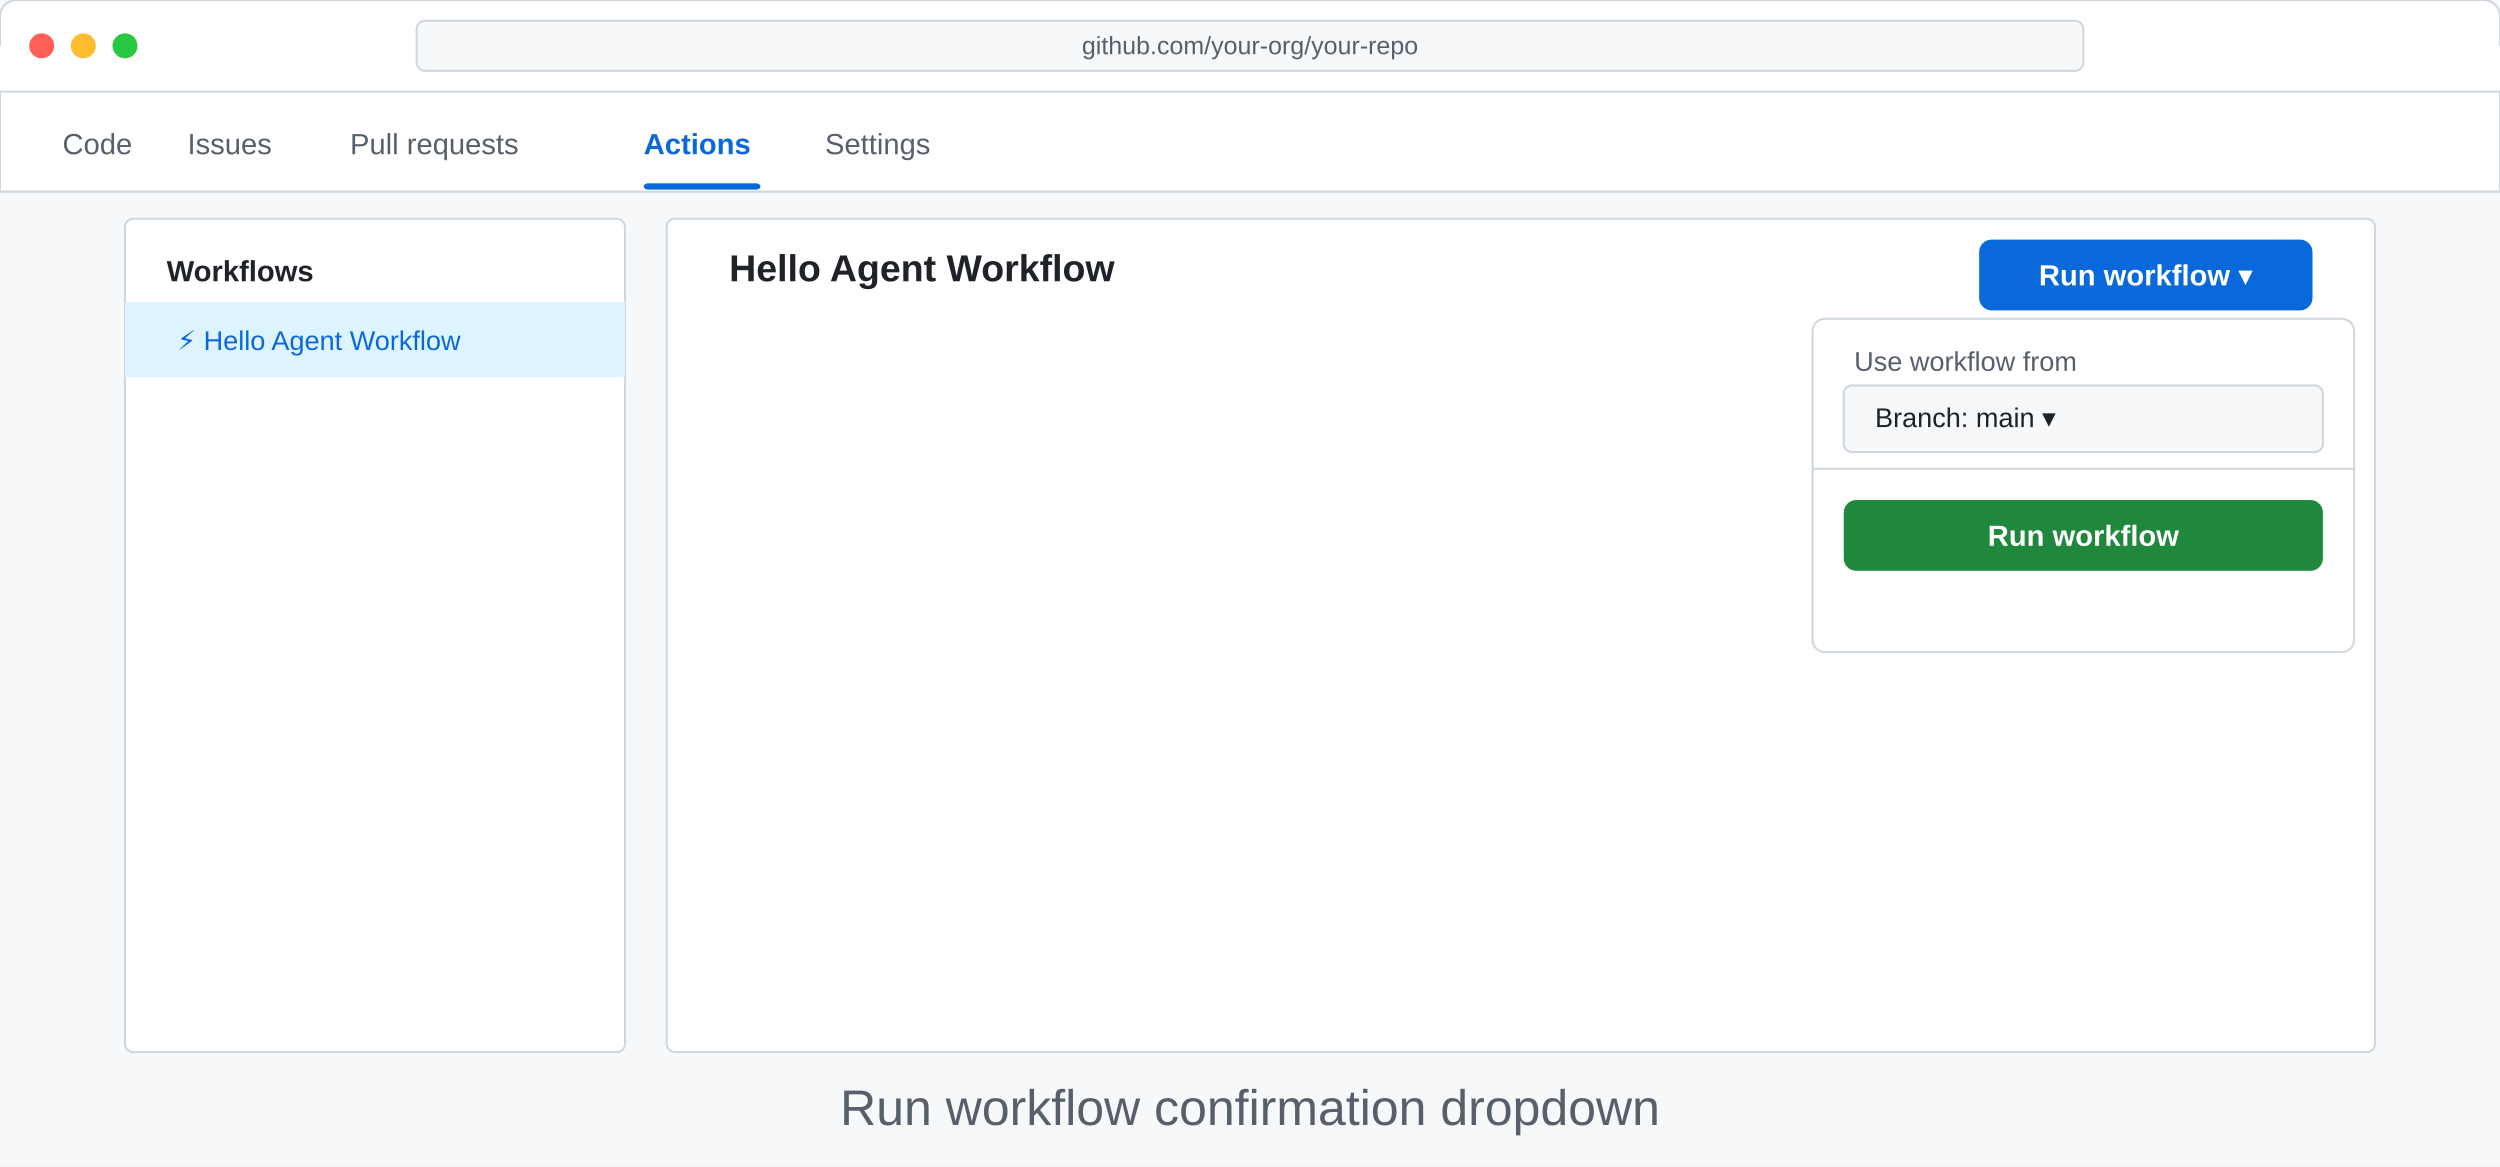
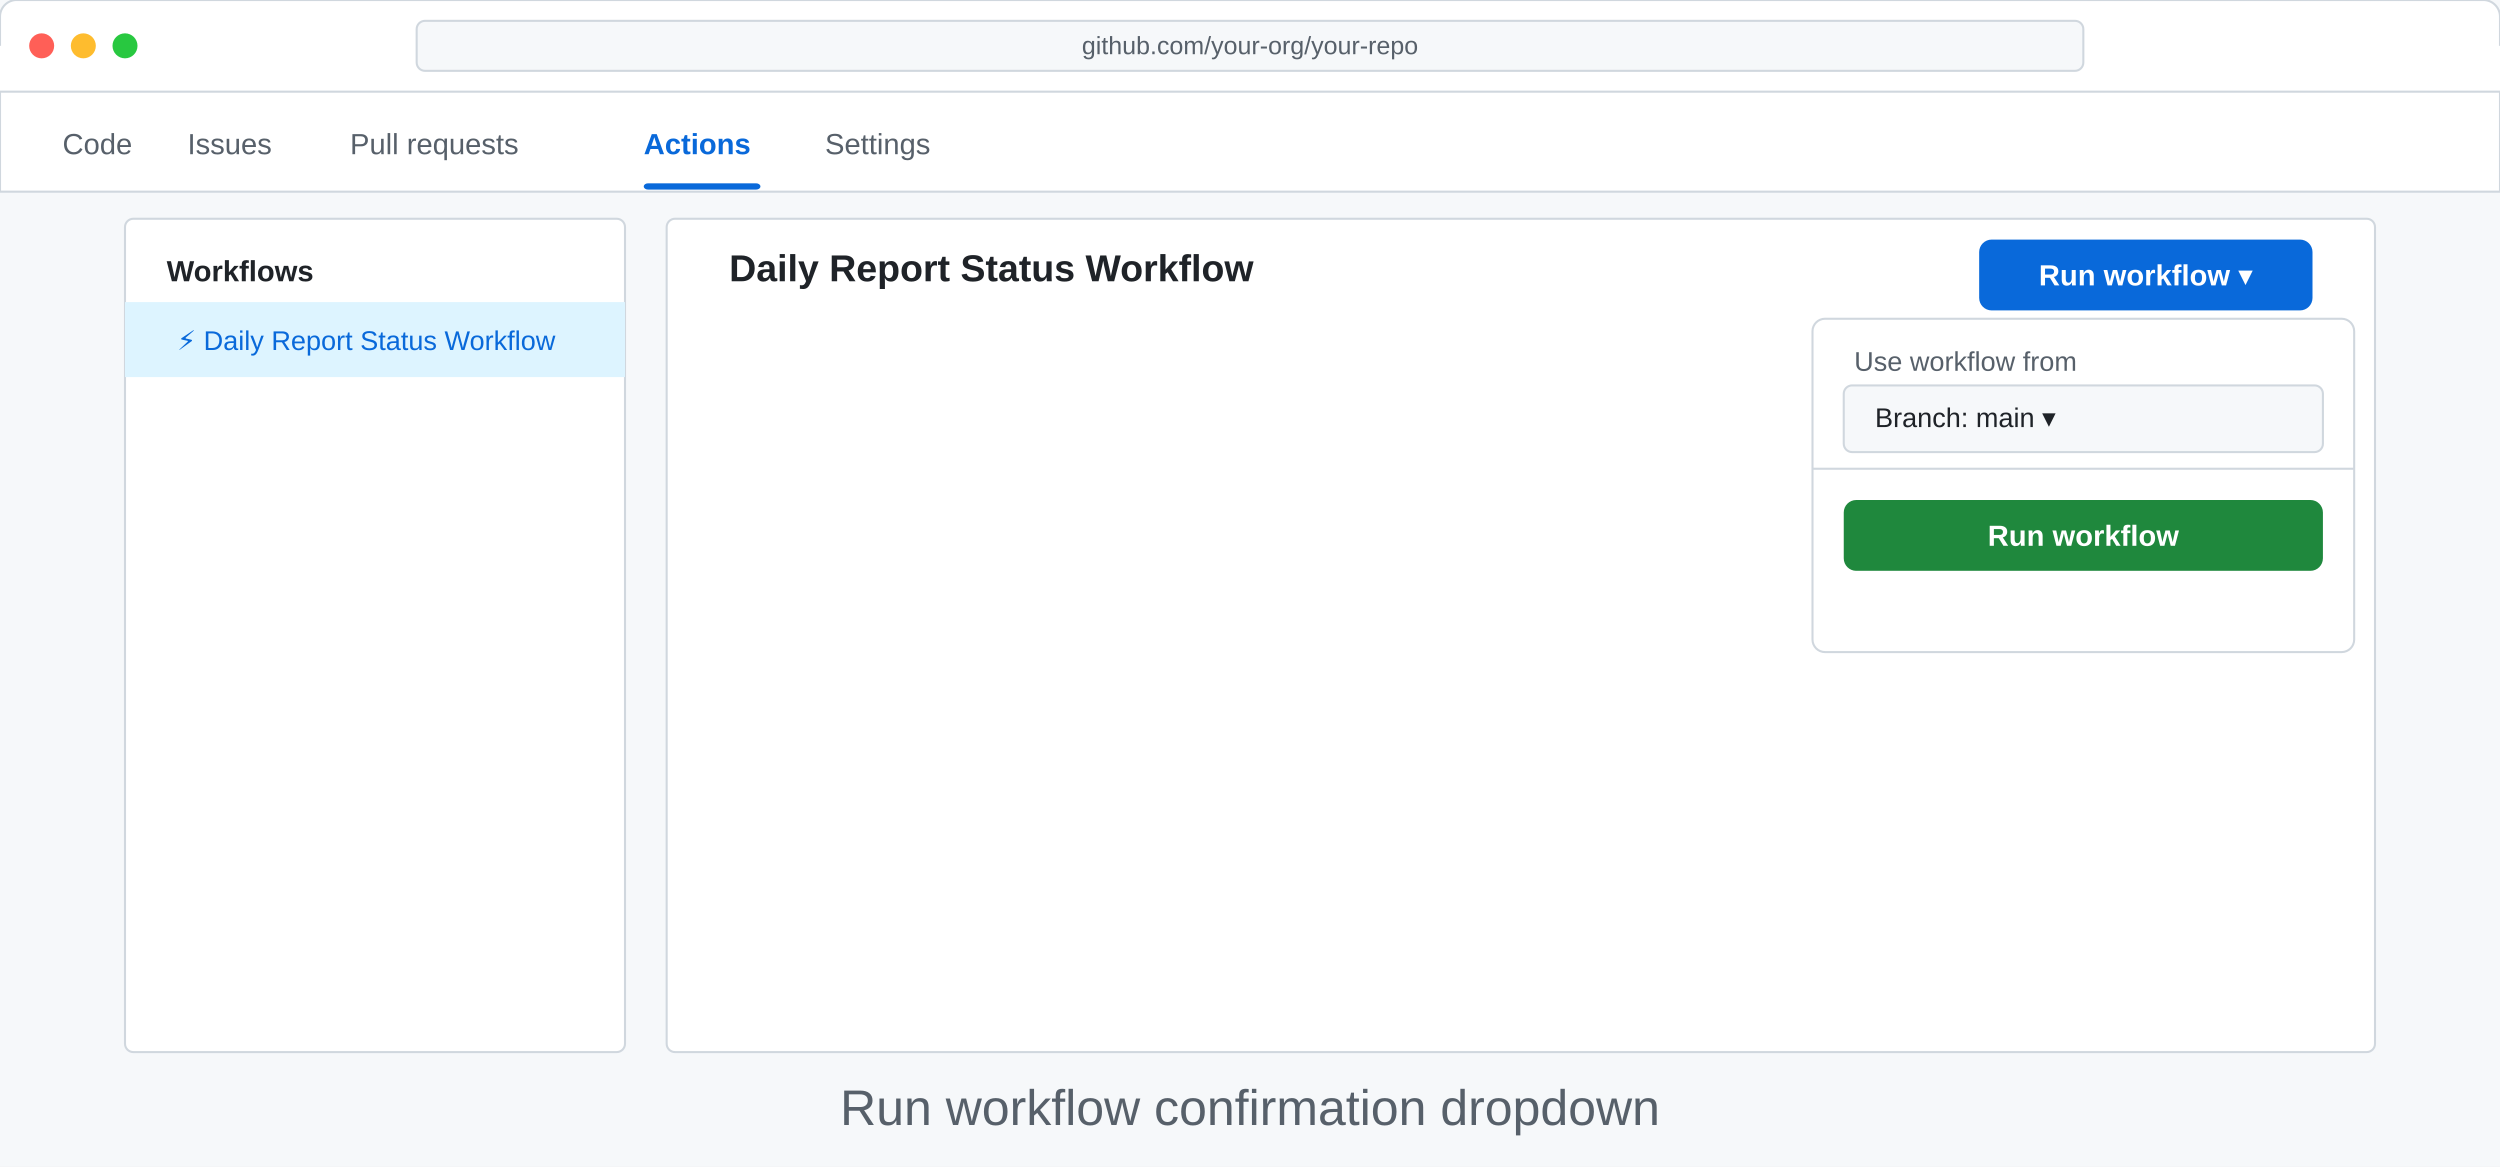
<svg xmlns="http://www.w3.org/2000/svg" width="1200" height="560" viewBox="0 0 1200 560" role="img" aria-label="Run workflow confirmation dropdown">
  <rect width="1200" height="560" fill="#f6f8fa" />
  <rect x="0" y="0" width="1200" height="44" rx="8" ry="8" fill="#ffffff" stroke="#d0d7de" stroke-width="1" />
  <rect x="0" y="22" width="1200" height="22" fill="#ffffff" />
  <rect x="200" y="10" width="800" height="24" rx="4" fill="#f6f8fa" stroke="#d0d7de" stroke-width="1" />
  <text x="600" y="26" font-family="Arial,sans-serif" font-size="12" fill="#57606a" text-anchor="middle">github.com/your-org/your-repo</text>
  <circle cx="20" cy="22" r="6" fill="#ff5f57" />
  <circle cx="40" cy="22" r="6" fill="#febc2e" />
  <circle cx="60" cy="22" r="6" fill="#28c840" />
  <rect x="0" y="44" width="1200" height="48" fill="#ffffff" stroke="#d0d7de" stroke-width="1" />
  <text x="30" y="74" font-family="Arial,sans-serif" font-size="14" fill="#57606a" font-weight="normal">Code</text>
  <text x="90" y="74" font-family="Arial,sans-serif" font-size="14" fill="#57606a" font-weight="normal">Issues</text>
  <text x="168" y="74" font-family="Arial,sans-serif" font-size="14" fill="#57606a" font-weight="normal">Pull requests</text>
  <text x="309" y="74" font-family="Arial,sans-serif" font-size="14" fill="#0969da" font-weight="bold">Actions</text>
  <rect x="309" y="88" width="56" height="3" fill="#0969da" rx="2" />
  <text x="396" y="74" font-family="Arial,sans-serif" font-size="14" fill="#57606a" font-weight="normal">Settings</text>
  <rect x="60" y="105" width="240" height="400" rx="4" fill="#ffffff" stroke="#d0d7de" stroke-width="1" />
  <text x="80" y="135" font-family="Arial,sans-serif" font-size="14" font-weight="bold" fill="#1f2328">Workflows</text>
  <rect x="60" y="145" width="240" height="36" fill="#ddf4ff" rx="0" />
-   <text x="85" y="168" font-family="Arial,sans-serif" font-size="13" fill="#0969da">⚡ Hello Agent Workflow</text>
+   <text x="85" y="168" font-family="Arial,sans-serif" font-size="13" fill="#0969da">⚡ Daily Report Status Workflow</text>
  <rect x="320" y="105" width="820" height="400" rx="4" fill="#ffffff" stroke="#d0d7de" stroke-width="1" />
-   <text x="350" y="135" font-family="Arial,sans-serif" font-size="18" font-weight="bold" fill="#1f2328">Hello Agent Workflow</text>
+   <text x="350" y="135" font-family="Arial,sans-serif" font-size="18" font-weight="bold" fill="#1f2328">Daily Report Status Workflow</text>
  <rect x="950" y="115" width="160" height="34" rx="6" fill="#0969da" />
  <text x="1030" y="137" font-family="Arial,sans-serif" font-size="14" font-weight="bold" fill="#ffffff" text-anchor="middle">Run workflow ▾</text>
  <rect x="870" y="153" width="260" height="160" rx="6" fill="#ffffff" stroke="#d0d7de" stroke-width="1" />
  <text x="890" y="178" font-family="Arial,sans-serif" font-size="13" fill="#57606a">Use workflow from</text>
  <rect x="885" y="185" width="230" height="32" rx="4" fill="#f6f8fa" stroke="#d0d7de" stroke-width="1" />
  <text x="900" y="205" font-family="Arial,sans-serif" font-size="13" fill="#1f2328">Branch: main ▾</text>
  <line x1="870" y1="225" x2="1130" y2="225" stroke="#d0d7de" stroke-width="1" />
  <rect x="885" y="240" width="230" height="34" rx="6" fill="#1f883d" />
  <text x="1000" y="262" font-family="Arial,sans-serif" font-size="14" font-weight="bold" fill="#ffffff" text-anchor="middle">Run workflow</text>
  <text x="600" y="540" font-family="Arial,sans-serif" font-size="24" fill="#57606a" text-anchor="middle">Run workflow confirmation dropdown</text>
</svg>
